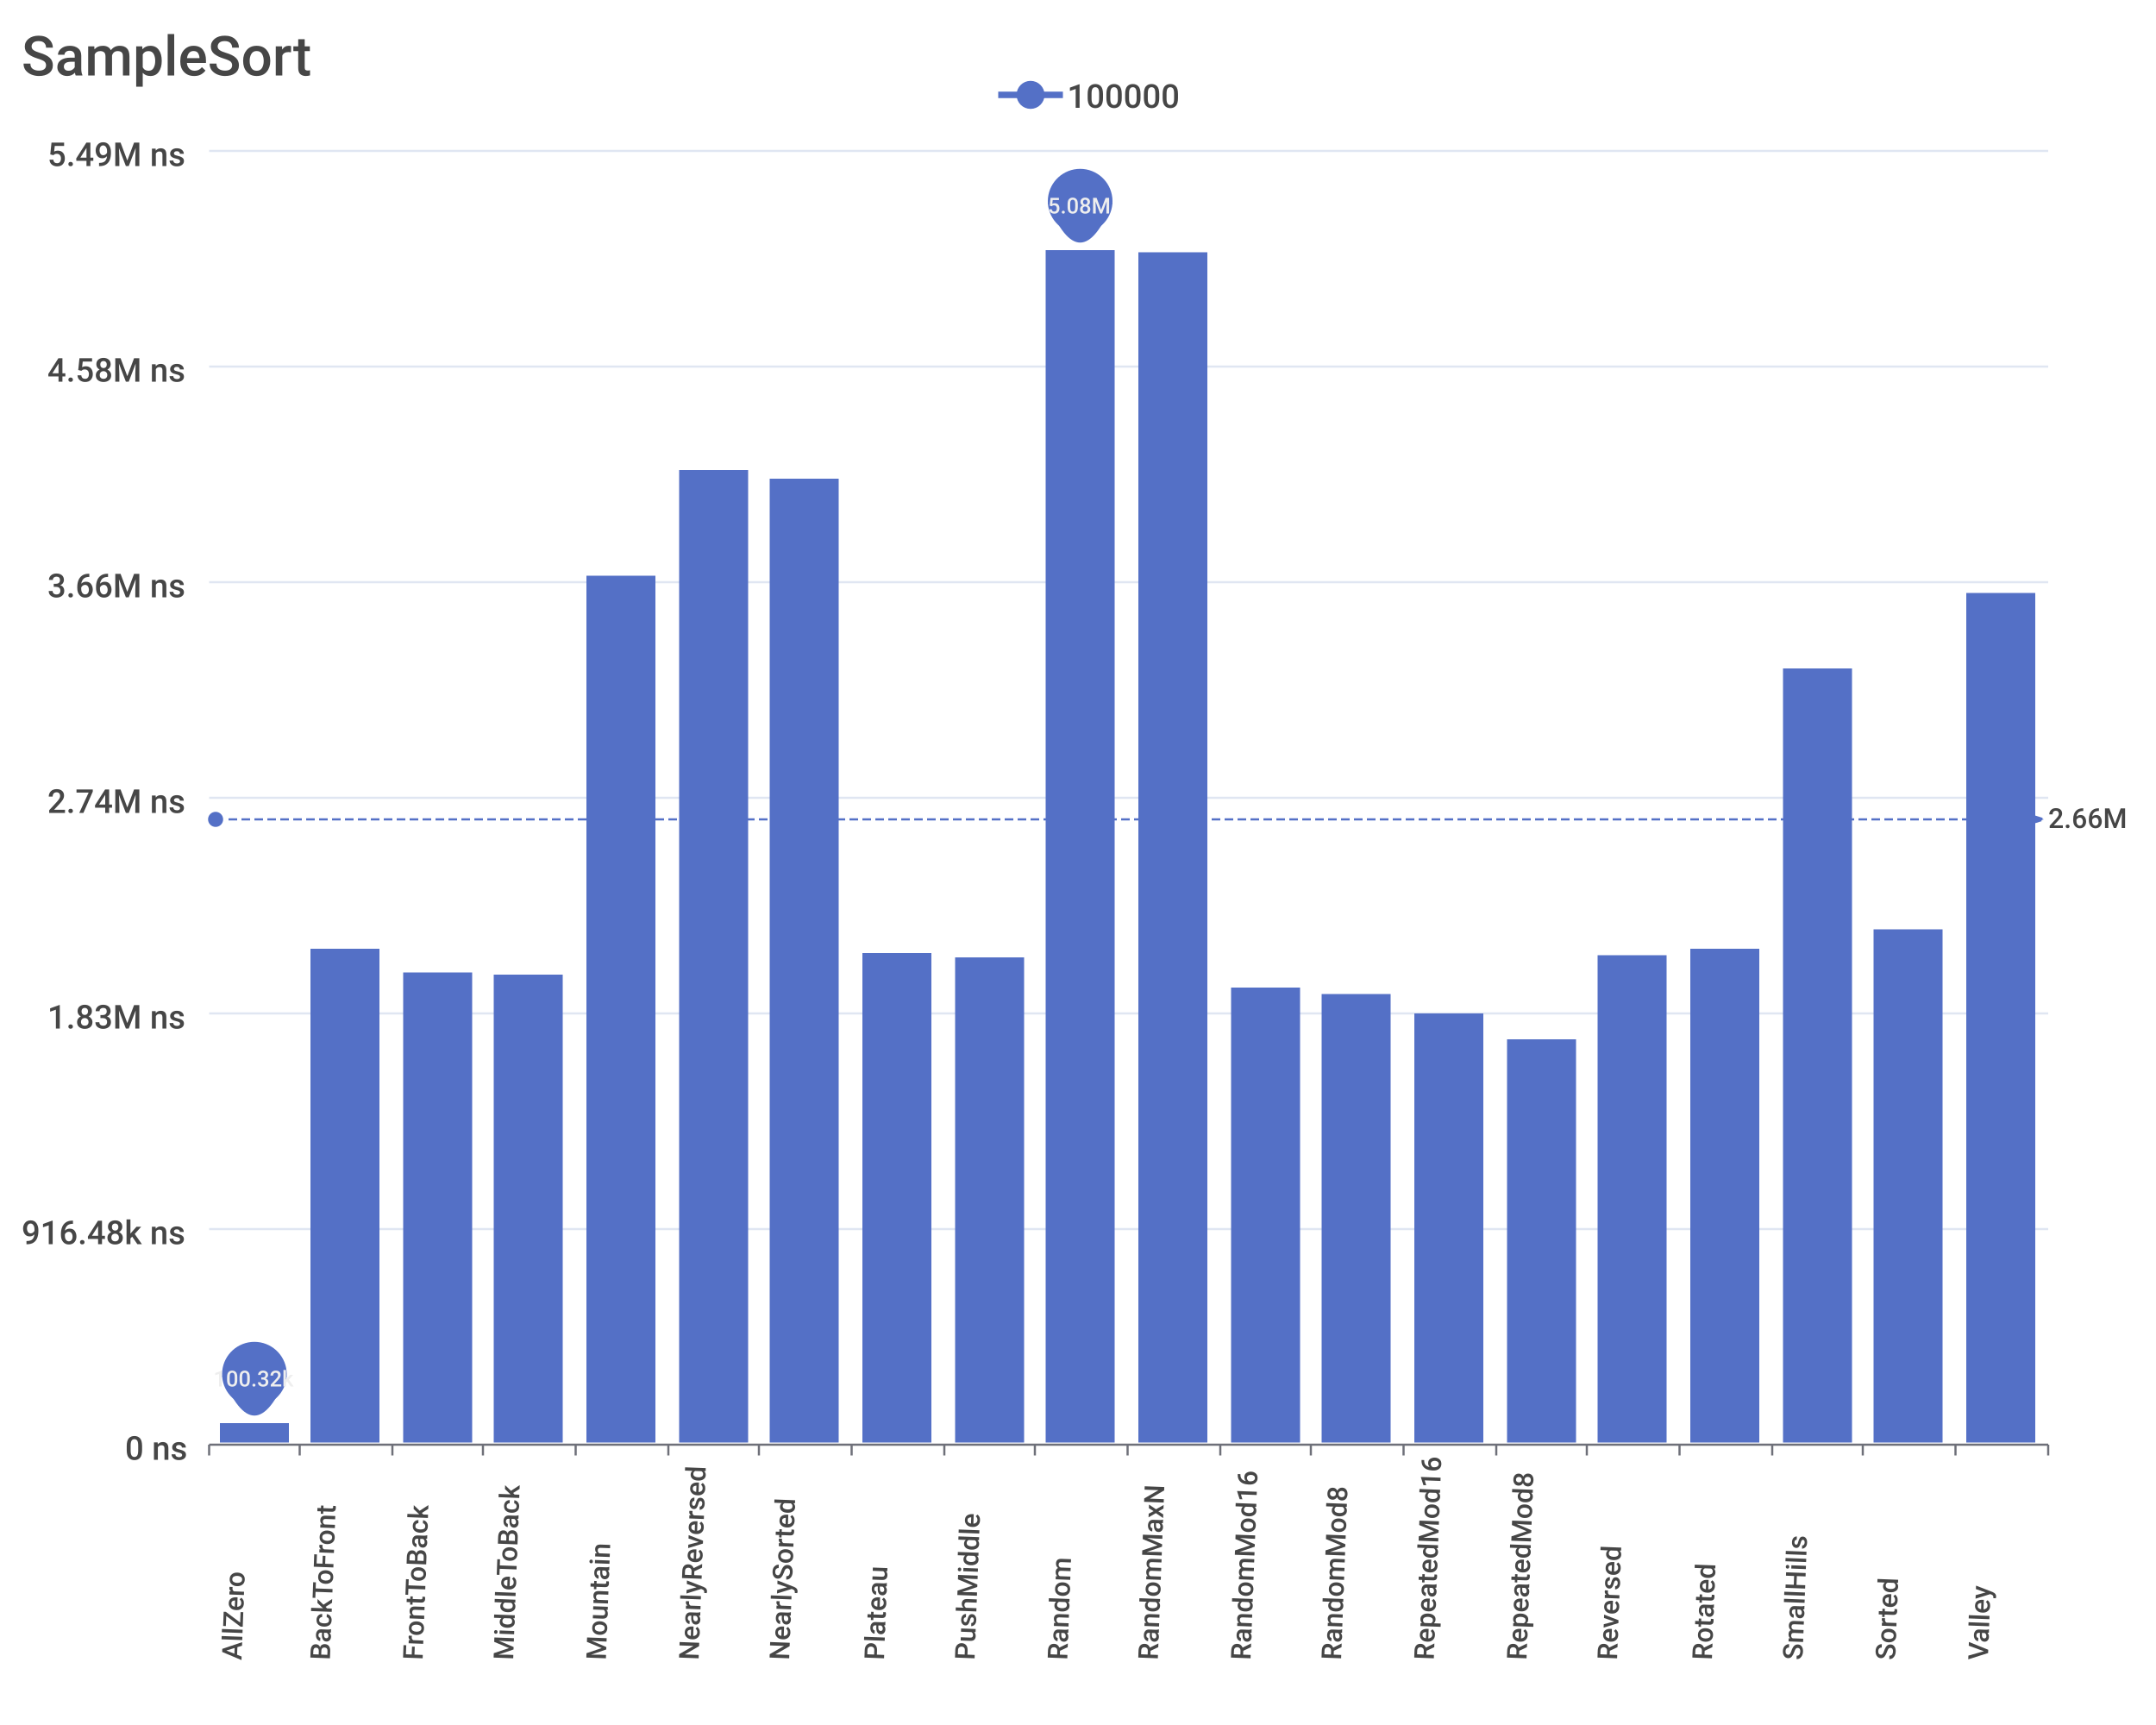
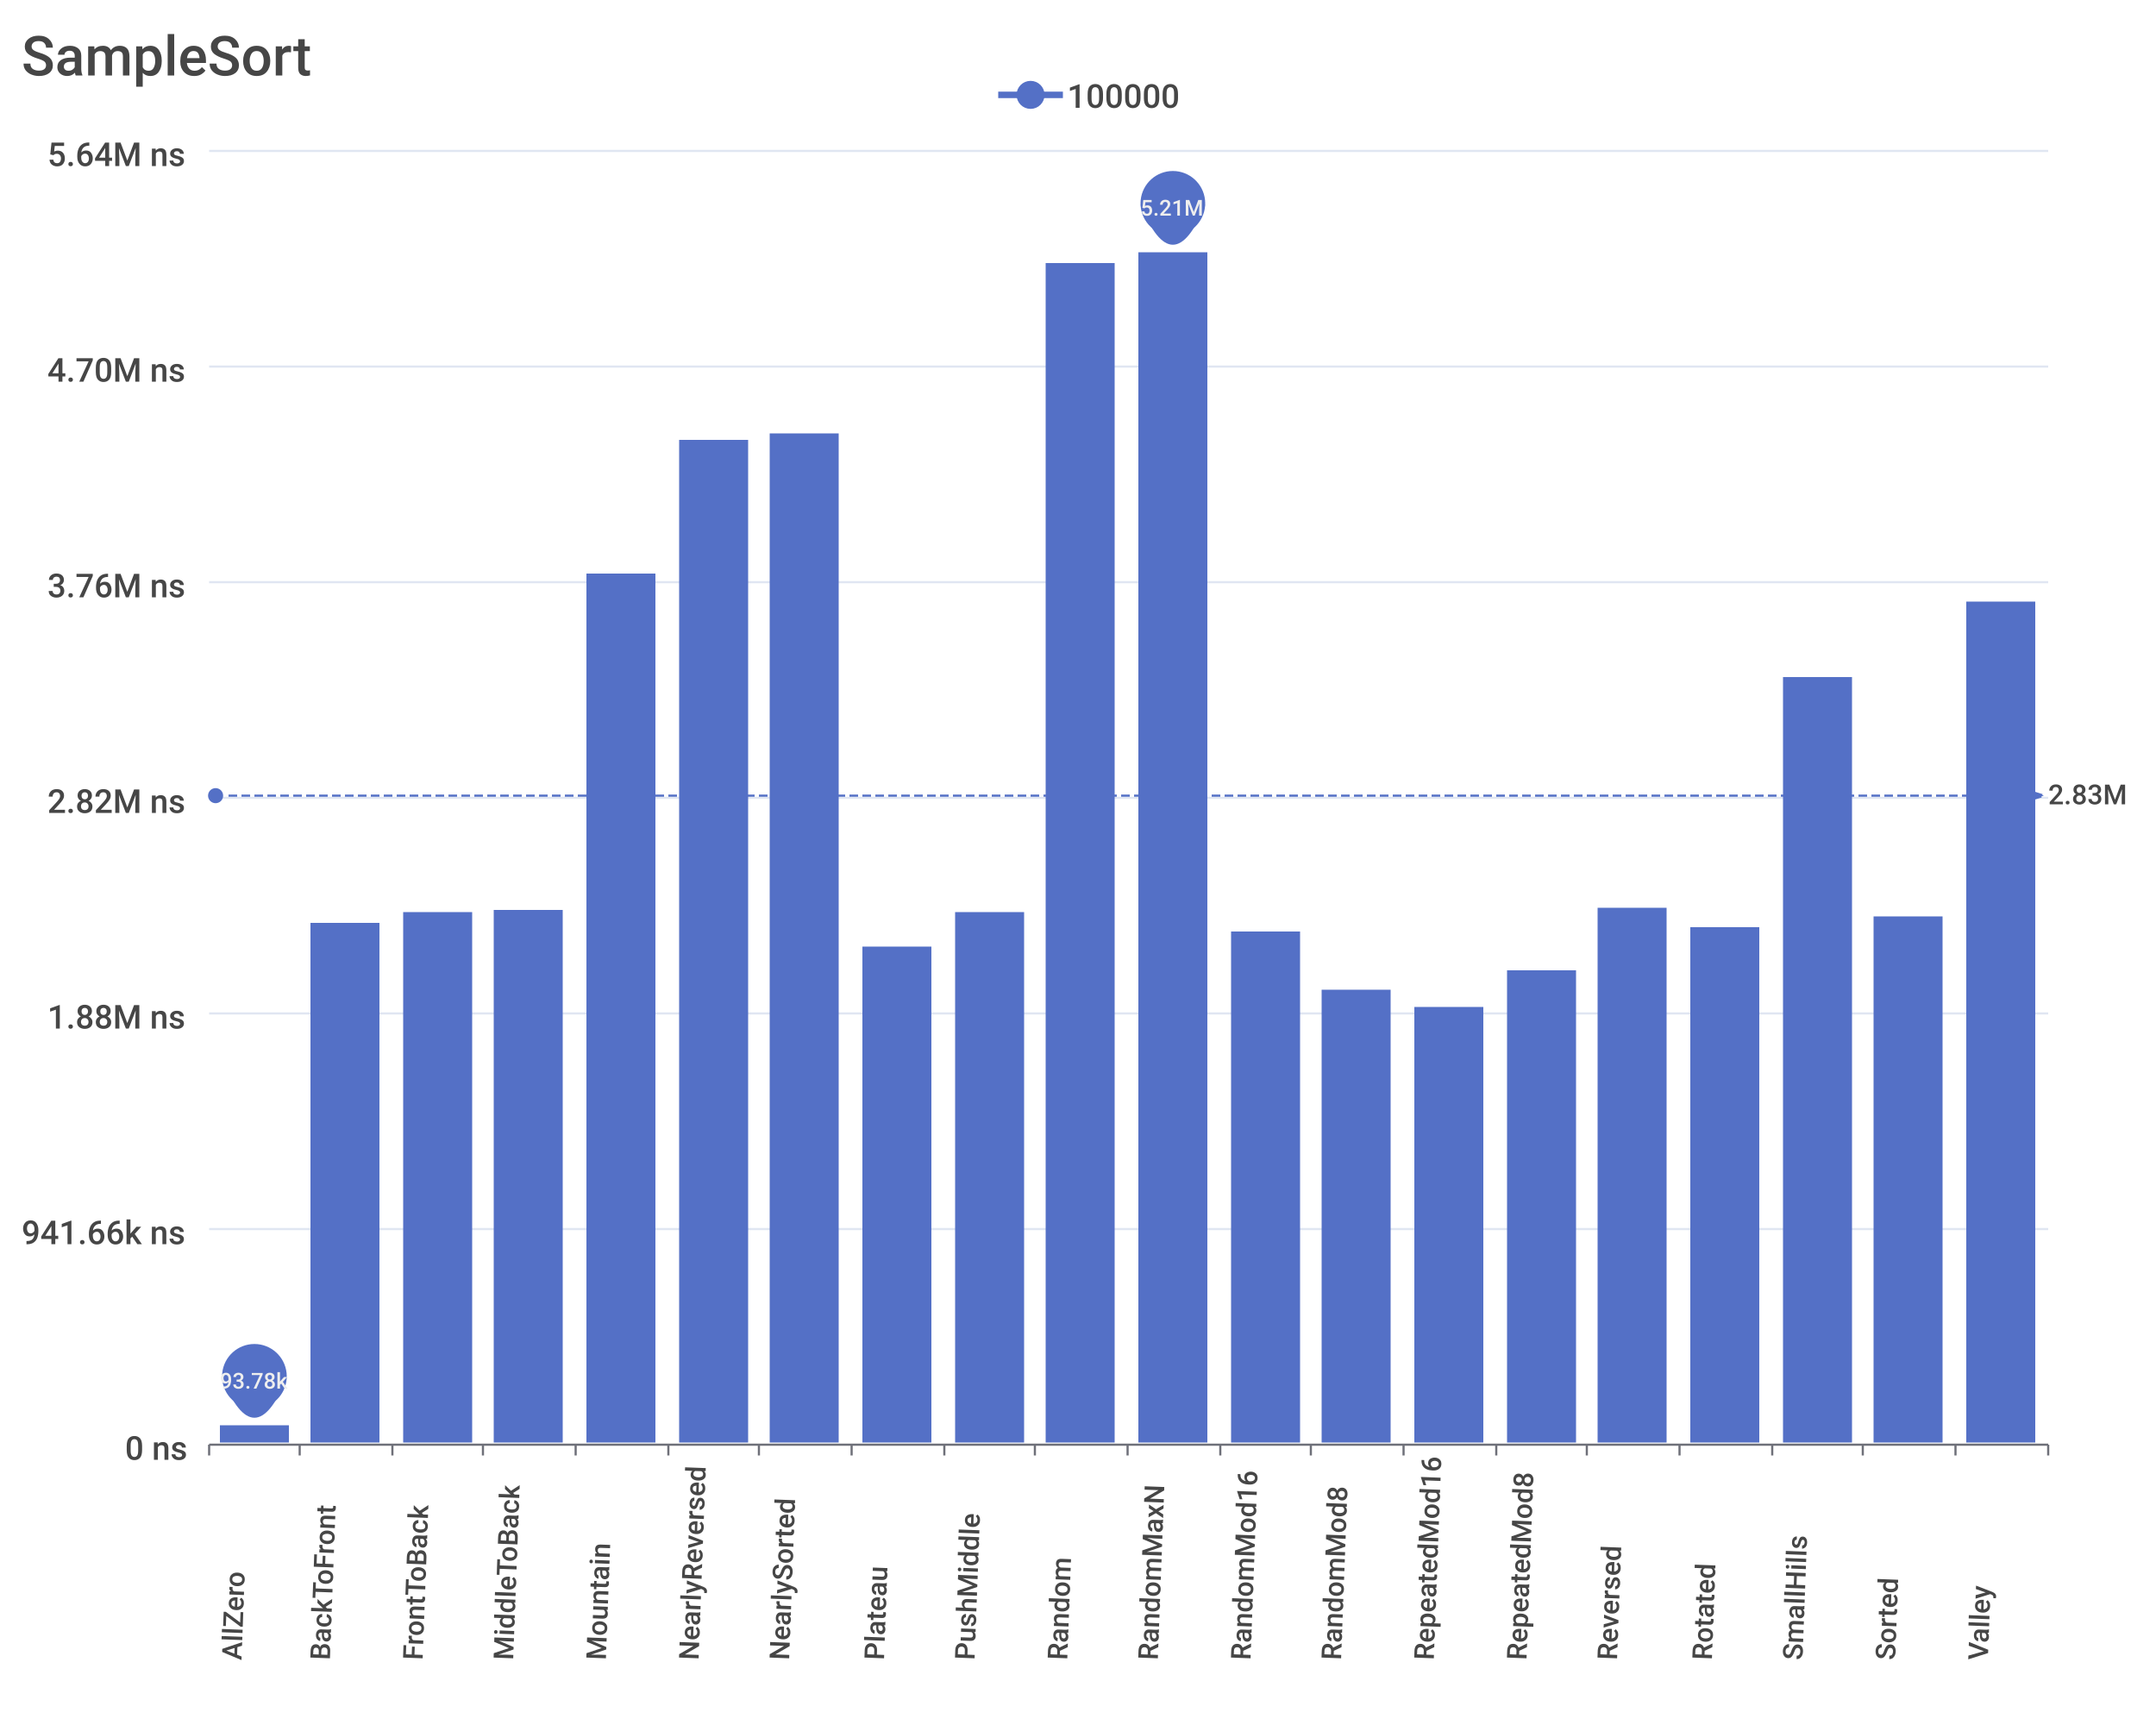
<svg xmlns="http://www.w3.org/2000/svg" width="1000" height="800">\n<path d="M 0 0 L 1000 0 L 1000 800 L 0 800 L 0 0" style="stroke-width:0;stroke:none;fill:rgba(255,255,255,1.0)" />
  <path d="M 463 44 L 493 44" style="stroke-width:3;stroke:rgba(84,112,198,1.0);fill:rgba(84,112,198,1.0)" />
  <circle cx="478" cy="44" r="5" style="stroke-width:3;stroke:rgba(84,112,198,1.0);fill:rgba(84,112,198,1.0)" />
  <path d="" style="stroke-width:3;stroke:rgba(84,112,198,1.0);fill:rgba(84,112,198,1.0)" />
  <text x="495" y="50" style="stroke-width:0;stroke:none;fill:rgba(70,70,70,1.0);font-size:15.3px;font-family:'Roboto Medium',sans-serif">100000</text>
  <text x="10" y="35" style="stroke-width:0;stroke:none;fill:rgba(70,70,70,1.0);font-size:25.6px;font-family:'Roboto Medium',sans-serif">SampleSort</text>
-   <text x="22" y="77" style="stroke-width:0;stroke:none;fill:rgba(70,70,70,1.0);font-size:15.3px;font-family:'Roboto Medium',sans-serif">5.49M ns</text>
-   <text x="22" y="177" style="stroke-width:0;stroke:none;fill:rgba(70,70,70,1.0);font-size:15.3px;font-family:'Roboto Medium',sans-serif">4.58M ns</text>
-   <text x="22" y="277" style="stroke-width:0;stroke:none;fill:rgba(70,70,70,1.0);font-size:15.3px;font-family:'Roboto Medium',sans-serif">3.66M ns</text>
-   <text x="22" y="377" style="stroke-width:0;stroke:none;fill:rgba(70,70,70,1.0);font-size:15.3px;font-family:'Roboto Medium',sans-serif">2.74M ns</text>
-   <text x="22" y="477" style="stroke-width:0;stroke:none;fill:rgba(70,70,70,1.0);font-size:15.3px;font-family:'Roboto Medium',sans-serif">1.83M ns</text>
-   <text x="10" y="577" style="stroke-width:0;stroke:none;fill:rgba(70,70,70,1.0);font-size:15.3px;font-family:'Roboto Medium',sans-serif">916.48k ns</text>
+   <text x="22" y="77" style="stroke-width:0;stroke:none;fill:rgba(70,70,70,1.0);font-size:15.3px;font-family:'Roboto Medium',sans-serif">5.64M ns</text>
+   <text x="22" y="177" style="stroke-width:0;stroke:none;fill:rgba(70,70,70,1.0);font-size:15.3px;font-family:'Roboto Medium',sans-serif">4.70M ns</text>
+   <text x="22" y="277" style="stroke-width:0;stroke:none;fill:rgba(70,70,70,1.0);font-size:15.3px;font-family:'Roboto Medium',sans-serif">3.76M ns</text>
+   <text x="22" y="377" style="stroke-width:0;stroke:none;fill:rgba(70,70,70,1.0);font-size:15.3px;font-family:'Roboto Medium',sans-serif">2.82M ns</text>
+   <text x="22" y="477" style="stroke-width:0;stroke:none;fill:rgba(70,70,70,1.0);font-size:15.3px;font-family:'Roboto Medium',sans-serif">1.88M ns</text>
+   <text x="10" y="577" style="stroke-width:0;stroke:none;fill:rgba(70,70,70,1.0);font-size:15.3px;font-family:'Roboto Medium',sans-serif">941.66k ns</text>
  <text x="58" y="677" style="stroke-width:0;stroke:none;fill:rgba(70,70,70,1.0);font-size:15.3px;font-family:'Roboto Medium',sans-serif">0 ns</text>
  <path d="M 97 70 L 950 70" style="stroke-width:1;stroke:rgba(224,230,242,1.0);fill:none" />
  <path d="M 97 170 L 950 170" style="stroke-width:1;stroke:rgba(224,230,242,1.0);fill:none" />
  <path d="M 97 270 L 950 270" style="stroke-width:1;stroke:rgba(224,230,242,1.0);fill:none" />
  <path d="M 97 370 L 950 370" style="stroke-width:1;stroke:rgba(224,230,242,1.0);fill:none" />
  <path d="M 97 470 L 950 470" style="stroke-width:1;stroke:rgba(224,230,242,1.0);fill:none" />
  <path d="M 97 570 L 950 570" style="stroke-width:1;stroke:rgba(224,230,242,1.0);fill:none" />
  <path d="M 97 675 L 97 670" style="stroke-width:1;stroke:rgba(110,112,121,1.0);fill:none" />
  <path d="M 139 675 L 139 670" style="stroke-width:1;stroke:rgba(110,112,121,1.0);fill:none" />
  <path d="M 182 675 L 182 670" style="stroke-width:1;stroke:rgba(110,112,121,1.0);fill:none" />
  <path d="M 224 675 L 224 670" style="stroke-width:1;stroke:rgba(110,112,121,1.0);fill:none" />
  <path d="M 267 675 L 267 670" style="stroke-width:1;stroke:rgba(110,112,121,1.0);fill:none" />
  <path d="M 310 675 L 310 670" style="stroke-width:1;stroke:rgba(110,112,121,1.0);fill:none" />
  <path d="M 352 675 L 352 670" style="stroke-width:1;stroke:rgba(110,112,121,1.0);fill:none" />
  <path d="M 395 675 L 395 670" style="stroke-width:1;stroke:rgba(110,112,121,1.0);fill:none" />
  <path d="M 438 675 L 438 670" style="stroke-width:1;stroke:rgba(110,112,121,1.0);fill:none" />
  <path d="M 480 675 L 480 670" style="stroke-width:1;stroke:rgba(110,112,121,1.0);fill:none" />
  <path d="M 523 675 L 523 670" style="stroke-width:1;stroke:rgba(110,112,121,1.0);fill:none" />
  <path d="M 566 675 L 566 670" style="stroke-width:1;stroke:rgba(110,112,121,1.0);fill:none" />
  <path d="M 608 675 L 608 670" style="stroke-width:1;stroke:rgba(110,112,121,1.0);fill:none" />
  <path d="M 651 675 L 651 670" style="stroke-width:1;stroke:rgba(110,112,121,1.0);fill:none" />
  <path d="M 694 675 L 694 670" style="stroke-width:1;stroke:rgba(110,112,121,1.0);fill:none" />
  <path d="M 736 675 L 736 670" style="stroke-width:1;stroke:rgba(110,112,121,1.0);fill:none" />
  <path d="M 779 675 L 779 670" style="stroke-width:1;stroke:rgba(110,112,121,1.0);fill:none" />
  <path d="M 822 675 L 822 670" style="stroke-width:1;stroke:rgba(110,112,121,1.0);fill:none" />
  <path d="M 864 675 L 864 670" style="stroke-width:1;stroke:rgba(110,112,121,1.0);fill:none" />
  <path d="M 907 675 L 907 670" style="stroke-width:1;stroke:rgba(110,112,121,1.0);fill:none" />
  <path d="M 950 675 L 950 670" style="stroke-width:1;stroke:rgba(110,112,121,1.0);fill:none" />
  <path d="M 97 670 L 950 670" style="stroke-width:1;stroke:rgba(110,112,121,1.0);fill:none" />
  <text x="112" y="770" style="stroke-width:0;stroke:none;fill:rgba(70,70,70,1.0);font-size:12.8px;font-family:'Roboto Medium',sans-serif" transform="rotate(272.15,112,770)">AllZero</text>
  <text x="153" y="770" style="stroke-width:0;stroke:none;fill:rgba(70,70,70,1.0);font-size:12.8px;font-family:'Roboto Medium',sans-serif" transform="rotate(272.15,153,770)">BackToFront</text>
  <text x="196" y="770" style="stroke-width:0;stroke:none;fill:rgba(70,70,70,1.0);font-size:12.8px;font-family:'Roboto Medium',sans-serif" transform="rotate(272.15,196,770)">FrontToBack</text>
  <text x="238" y="770" style="stroke-width:0;stroke:none;fill:rgba(70,70,70,1.0);font-size:12.8px;font-family:'Roboto Medium',sans-serif" transform="rotate(272.15,238,770)">MiddleToBack</text>
  <text x="281" y="770" style="stroke-width:0;stroke:none;fill:rgba(70,70,70,1.0);font-size:12.8px;font-family:'Roboto Medium',sans-serif" transform="rotate(272.15,281,770)">Mountain</text>
  <text x="324" y="770" style="stroke-width:0;stroke:none;fill:rgba(70,70,70,1.0);font-size:12.8px;font-family:'Roboto Medium',sans-serif" transform="rotate(272.15,324,770)">NearlyReversed</text>
  <text x="366" y="770" style="stroke-width:0;stroke:none;fill:rgba(70,70,70,1.0);font-size:12.8px;font-family:'Roboto Medium',sans-serif" transform="rotate(272.15,366,770)">NearlySorted</text>
  <text x="410" y="770" style="stroke-width:0;stroke:none;fill:rgba(70,70,70,1.0);font-size:12.8px;font-family:'Roboto Medium',sans-serif" transform="rotate(272.15,410,770)">Plateau</text>
  <text x="452" y="770" style="stroke-width:0;stroke:none;fill:rgba(70,70,70,1.0);font-size:12.8px;font-family:'Roboto Medium',sans-serif" transform="rotate(272.15,452,770)">PushMiddle</text>
  <text x="495" y="770" style="stroke-width:0;stroke:none;fill:rgba(70,70,70,1.0);font-size:12.8px;font-family:'Roboto Medium',sans-serif" transform="rotate(272.15,495,770)">Random</text>
  <text x="537" y="770" style="stroke-width:0;stroke:none;fill:rgba(70,70,70,1.0);font-size:12.8px;font-family:'Roboto Medium',sans-serif" transform="rotate(272.15,537,770)">RandomMaxN</text>
  <text x="580" y="770" style="stroke-width:0;stroke:none;fill:rgba(70,70,70,1.0);font-size:12.8px;font-family:'Roboto Medium',sans-serif" transform="rotate(272.15,580,770)">RandomMod16</text>
  <text x="622" y="770" style="stroke-width:0;stroke:none;fill:rgba(70,70,70,1.0);font-size:12.8px;font-family:'Roboto Medium',sans-serif" transform="rotate(272.15,622,770)">RandomMod8</text>
  <text x="665" y="770" style="stroke-width:0;stroke:none;fill:rgba(70,70,70,1.0);font-size:12.8px;font-family:'Roboto Medium',sans-serif" transform="rotate(272.15,665,770)">RepeatedMod16</text>
  <text x="708" y="770" style="stroke-width:0;stroke:none;fill:rgba(70,70,70,1.0);font-size:12.8px;font-family:'Roboto Medium',sans-serif" transform="rotate(272.15,708,770)">RepeatedMod8</text>
  <text x="750" y="770" style="stroke-width:0;stroke:none;fill:rgba(70,70,70,1.0);font-size:12.8px;font-family:'Roboto Medium',sans-serif" transform="rotate(272.15,750,770)">Reversed</text>
  <text x="794" y="770" style="stroke-width:0;stroke:none;fill:rgba(70,70,70,1.0);font-size:12.8px;font-family:'Roboto Medium',sans-serif" transform="rotate(272.15,794,770)">Rotated</text>
  <text x="836" y="770" style="stroke-width:0;stroke:none;fill:rgba(70,70,70,1.0);font-size:12.8px;font-family:'Roboto Medium',sans-serif" transform="rotate(272.15,836,770)">SmallHills</text>
  <text x="879" y="770" style="stroke-width:0;stroke:none;fill:rgba(70,70,70,1.0);font-size:12.8px;font-family:'Roboto Medium',sans-serif" transform="rotate(272.15,879,770)">Sorted</text>
  <text x="922" y="770" style="stroke-width:0;stroke:none;fill:rgba(70,70,70,1.0);font-size:12.8px;font-family:'Roboto Medium',sans-serif" transform="rotate(272.15,922,770)">Valley</text>
-   <path d="M 102 660 L 134 660 L 134 669 L 102 669 L 102 660" style="stroke-width:0;stroke:none;fill:rgba(84,112,198,1.0)" />
-   <path d="M 144 440 L 176 440 L 176 669 L 144 669 L 144 440" style="stroke-width:0;stroke:none;fill:rgba(84,112,198,1.0)" />
-   <path d="M 187 451 L 219 451 L 219 669 L 187 669 L 187 451" style="stroke-width:0;stroke:none;fill:rgba(84,112,198,1.0)" />
-   <path d="M 229 452 L 261 452 L 261 669 L 229 669 L 229 452" style="stroke-width:0;stroke:none;fill:rgba(84,112,198,1.0)" />
-   <path d="M 272 267 L 304 267 L 304 669 L 272 669 L 272 267" style="stroke-width:0;stroke:none;fill:rgba(84,112,198,1.0)" />
-   <path d="M 315 218 L 347 218 L 347 669 L 315 669 L 315 218" style="stroke-width:0;stroke:none;fill:rgba(84,112,198,1.0)" />
-   <path d="M 357 222 L 389 222 L 389 669 L 357 669 L 357 222" style="stroke-width:0;stroke:none;fill:rgba(84,112,198,1.0)" />
-   <path d="M 400 442 L 432 442 L 432 669 L 400 669 L 400 442" style="stroke-width:0;stroke:none;fill:rgba(84,112,198,1.0)" />
-   <path d="M 443 444 L 475 444 L 475 669 L 443 669 L 443 444" style="stroke-width:0;stroke:none;fill:rgba(84,112,198,1.0)" />
-   <path d="M 485 116 L 517 116 L 517 669 L 485 669 L 485 116" style="stroke-width:0;stroke:none;fill:rgba(84,112,198,1.0)" />
+   <path d="M 102 661 L 134 661 L 134 669 L 102 669 L 102 661" style="stroke-width:0;stroke:none;fill:rgba(84,112,198,1.0)" />
+   <path d="M 144 428 L 176 428 L 176 669 L 144 669 L 144 428" style="stroke-width:0;stroke:none;fill:rgba(84,112,198,1.0)" />
+   <path d="M 187 423 L 219 423 L 219 669 L 187 669 L 187 423" style="stroke-width:0;stroke:none;fill:rgba(84,112,198,1.0)" />
+   <path d="M 229 422 L 261 422 L 261 669 L 229 669 L 229 422" style="stroke-width:0;stroke:none;fill:rgba(84,112,198,1.0)" />
+   <path d="M 272 266 L 304 266 L 304 669 L 272 669 L 272 266" style="stroke-width:0;stroke:none;fill:rgba(84,112,198,1.0)" />
+   <path d="M 315 204 L 347 204 L 347 669 L 315 669 L 315 204" style="stroke-width:0;stroke:none;fill:rgba(84,112,198,1.0)" />
+   <path d="M 357 201 L 389 201 L 389 669 L 357 669 L 357 201" style="stroke-width:0;stroke:none;fill:rgba(84,112,198,1.0)" />
+   <path d="M 400 439 L 432 439 L 432 669 L 400 669 L 400 439" style="stroke-width:0;stroke:none;fill:rgba(84,112,198,1.0)" />
+   <path d="M 443 423 L 475 423 L 475 669 L 443 669 L 443 423" style="stroke-width:0;stroke:none;fill:rgba(84,112,198,1.0)" />
+   <path d="M 485 122 L 517 122 L 517 669 L 485 669 L 485 122" style="stroke-width:0;stroke:none;fill:rgba(84,112,198,1.0)" />
  <path d="M 528 117 L 560 117 L 560 669 L 528 669 L 528 117" style="stroke-width:0;stroke:none;fill:rgba(84,112,198,1.0)" />
-   <path d="M 571 458 L 603 458 L 603 669 L 571 669 L 571 458" style="stroke-width:0;stroke:none;fill:rgba(84,112,198,1.0)" />
-   <path d="M 613 461 L 645 461 L 645 669 L 613 669 L 613 461" style="stroke-width:0;stroke:none;fill:rgba(84,112,198,1.0)" />
-   <path d="M 656 470 L 688 470 L 688 669 L 656 669 L 656 470" style="stroke-width:0;stroke:none;fill:rgba(84,112,198,1.0)" />
-   <path d="M 699 482 L 731 482 L 731 669 L 699 669 L 699 482" style="stroke-width:0;stroke:none;fill:rgba(84,112,198,1.0)" />
-   <path d="M 741 443 L 773 443 L 773 669 L 741 669 L 741 443" style="stroke-width:0;stroke:none;fill:rgba(84,112,198,1.0)" />
-   <path d="M 784 440 L 816 440 L 816 669 L 784 669 L 784 440" style="stroke-width:0;stroke:none;fill:rgba(84,112,198,1.0)" />
-   <path d="M 827 310 L 859 310 L 859 669 L 827 669 L 827 310" style="stroke-width:0;stroke:none;fill:rgba(84,112,198,1.0)" />
-   <path d="M 869 431 L 901 431 L 901 669 L 869 669 L 869 431" style="stroke-width:0;stroke:none;fill:rgba(84,112,198,1.0)" />
-   <path d="M 912 275 L 944 275 L 944 669 L 912 669 L 912 275" style="stroke-width:0;stroke:none;fill:rgba(84,112,198,1.0)" />
-   <path d="M 498 108 A 15 15 330.00 1 1 504 108 L 501 94 Z" style="stroke-width:0;stroke:none;fill:rgba(84,112,198,1.0)" />
-   <path d="M 486 94 Q501,131 516,94 Z" style="stroke-width:0;stroke:none;fill:rgba(84,112,198,1.0)" />
-   <text x="486" y="99" style="stroke-width:0;stroke:none;fill:rgba(238,238,238,1.0);font-size:10.2px;font-family:'Roboto Medium',sans-serif">5.08M</text>
-   <path d="M 115 652 A 15 15 330.00 1 1 121 652 L 118 638 Z" style="stroke-width:0;stroke:none;fill:rgba(84,112,198,1.0)" />
-   <path d="M 103 638 Q118,675 133,638 Z" style="stroke-width:0;stroke:none;fill:rgba(84,112,198,1.0)" />
-   <text x="99" y="643" style="stroke-width:0;stroke:none;fill:rgba(238,238,238,1.0);font-size:10.2px;font-family:'Roboto Medium',sans-serif">100.32k</text>
-   <circle cx="100" cy="380" r="3" style="stroke-width:1;stroke:rgba(84,112,198,1.0);fill:rgba(84,112,198,1.0)" />
+   <path d="M 571 432 L 603 432 L 603 669 L 571 669 L 571 432" style="stroke-width:0;stroke:none;fill:rgba(84,112,198,1.0)" />
+   <path d="M 613 459 L 645 459 L 645 669 L 613 669 L 613 459" style="stroke-width:0;stroke:none;fill:rgba(84,112,198,1.0)" />
+   <path d="M 656 467 L 688 467 L 688 669 L 656 669 L 656 467" style="stroke-width:0;stroke:none;fill:rgba(84,112,198,1.0)" />
+   <path d="M 699 450 L 731 450 L 731 669 L 699 669 L 699 450" style="stroke-width:0;stroke:none;fill:rgba(84,112,198,1.0)" />
+   <path d="M 741 421 L 773 421 L 773 669 L 741 669 L 741 421" style="stroke-width:0;stroke:none;fill:rgba(84,112,198,1.0)" />
+   <path d="M 784 430 L 816 430 L 816 669 L 784 669 L 784 430" style="stroke-width:0;stroke:none;fill:rgba(84,112,198,1.0)" />
+   <path d="M 827 314 L 859 314 L 859 669 L 827 669 L 827 314" style="stroke-width:0;stroke:none;fill:rgba(84,112,198,1.0)" />
+   <path d="M 869 425 L 901 425 L 901 669 L 869 669 L 869 425" style="stroke-width:0;stroke:none;fill:rgba(84,112,198,1.0)" />
+   <path d="M 912 279 L 944 279 L 944 669 L 912 669 L 912 279" style="stroke-width:0;stroke:none;fill:rgba(84,112,198,1.0)" />
+   <path d="M 541 109 A 15 15 330.00 1 1 547 109 L 544 95 Z" style="stroke-width:0;stroke:none;fill:rgba(84,112,198,1.0)" />
+   <path d="M 529 95 Q544,132 559,95 Z" style="stroke-width:0;stroke:none;fill:rgba(84,112,198,1.0)" />
+   <text x="529" y="100" style="stroke-width:0;stroke:none;fill:rgba(238,238,238,1.0);font-size:10.2px;font-family:'Roboto Medium',sans-serif">5.21M</text>
+   <path d="M 115 653 A 15 15 330.00 1 1 121 653 L 118 639 Z" style="stroke-width:0;stroke:none;fill:rgba(84,112,198,1.0)" />
+   <path d="M 103 639 Q118,676 133,639 Z" style="stroke-width:0;stroke:none;fill:rgba(84,112,198,1.0)" />
+   <text x="102" y="644" style="stroke-width:0;stroke:none;fill:rgba(238,238,238,1.0);font-size:10.2px;font-family:'Roboto Medium',sans-serif">93.78k</text>
+   <circle cx="100" cy="369" r="3" style="stroke-width:1;stroke:rgba(84,112,198,1.0);fill:rgba(84,112,198,1.0)" />
  <path stroke-dasharray="4.0, 2.0" d="" style="stroke-width:1;stroke:rgba(84,112,198,1.0);fill:rgba(84,112,198,1.0)" />
-   <path stroke-dasharray="4.0, 2.0" d="M 106 380 L 932 380" style="stroke-width:1;stroke:rgba(84,112,198,1.0);fill:rgba(84,112,198,1.0)" />
-   <path stroke-dasharray="4.0, 2.0" d="M 932 375 L 948 380 L 932 385 L 937 380 L 932 375" style="stroke-width:1;stroke:rgba(84,112,198,1.0);fill:rgba(84,112,198,1.0)" />
-   <text x="950" y="384" style="stroke-width:0;stroke:none;fill:rgba(70,70,70,1.0);font-size:12.8px;font-family:'Roboto Medium',sans-serif">2.66M</text>
+   <path stroke-dasharray="4.0, 2.0" d="M 106 369 L 932 369" style="stroke-width:1;stroke:rgba(84,112,198,1.0);fill:rgba(84,112,198,1.0)" />
+   <path stroke-dasharray="4.0, 2.0" d="M 932 364 L 948 369 L 932 374 L 937 369 L 932 364" style="stroke-width:1;stroke:rgba(84,112,198,1.0);fill:rgba(84,112,198,1.0)" />
+   <text x="950" y="373" style="stroke-width:0;stroke:none;fill:rgba(70,70,70,1.0);font-size:12.8px;font-family:'Roboto Medium',sans-serif">2.83M</text>
</svg>
